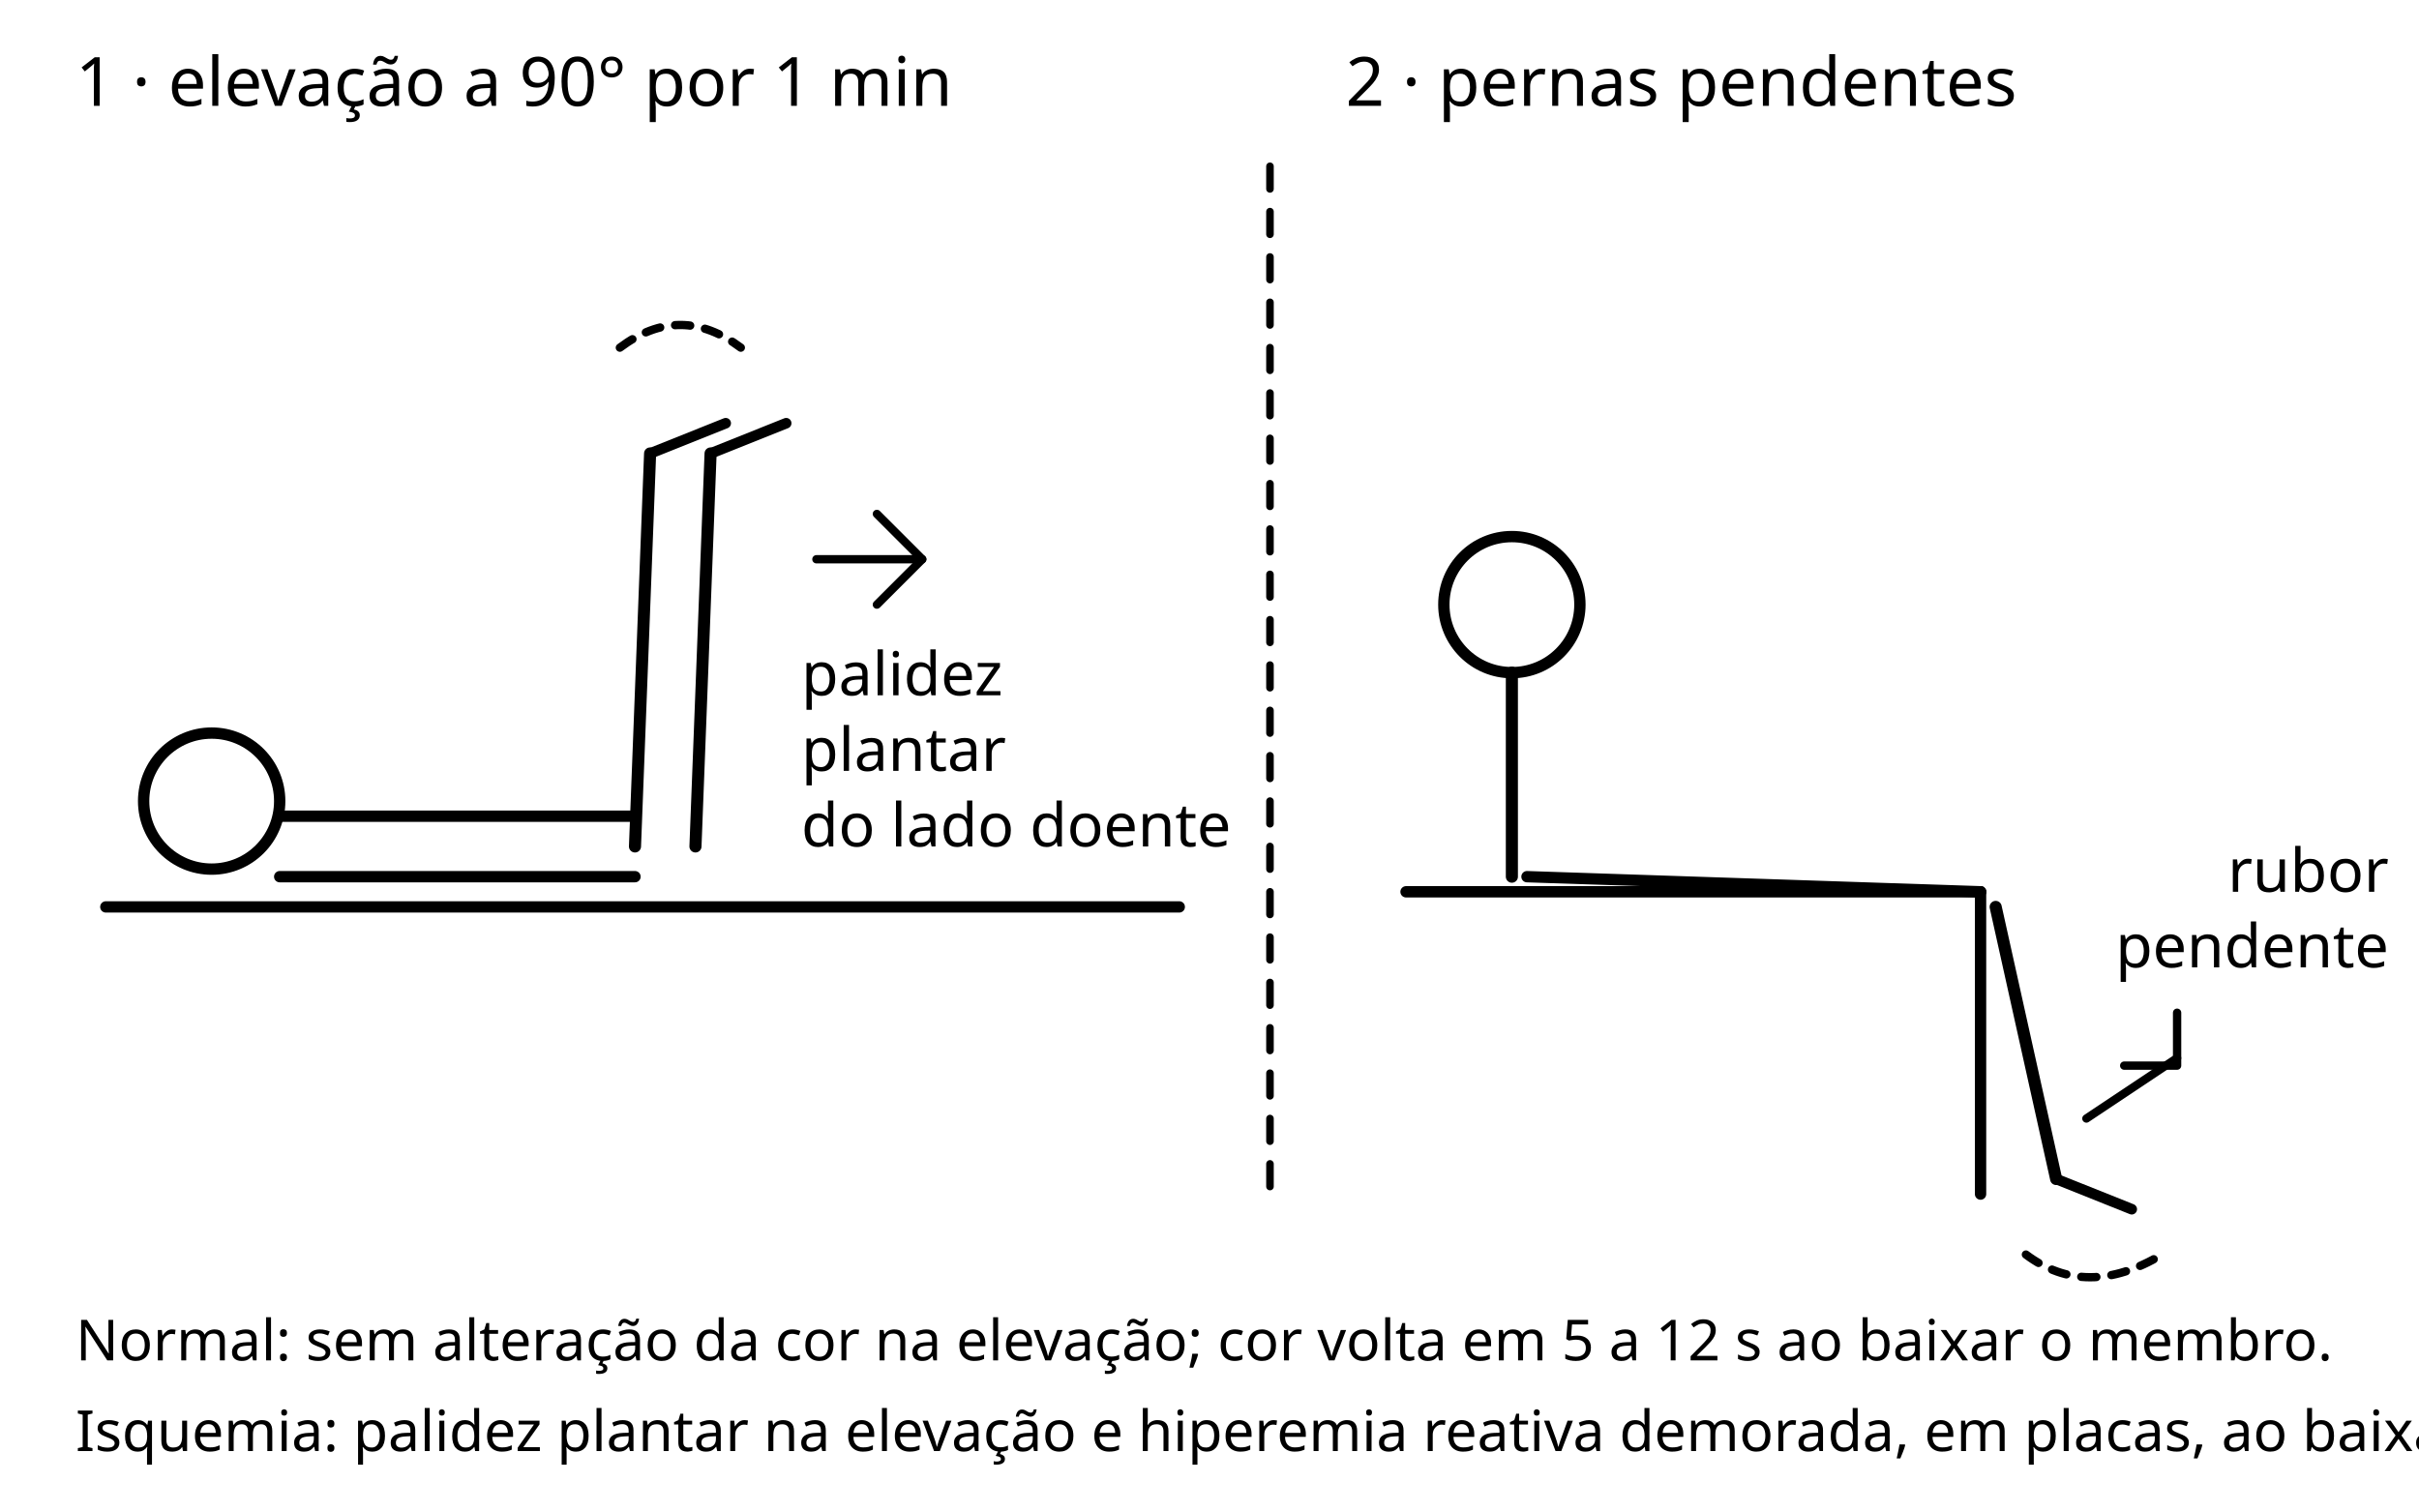
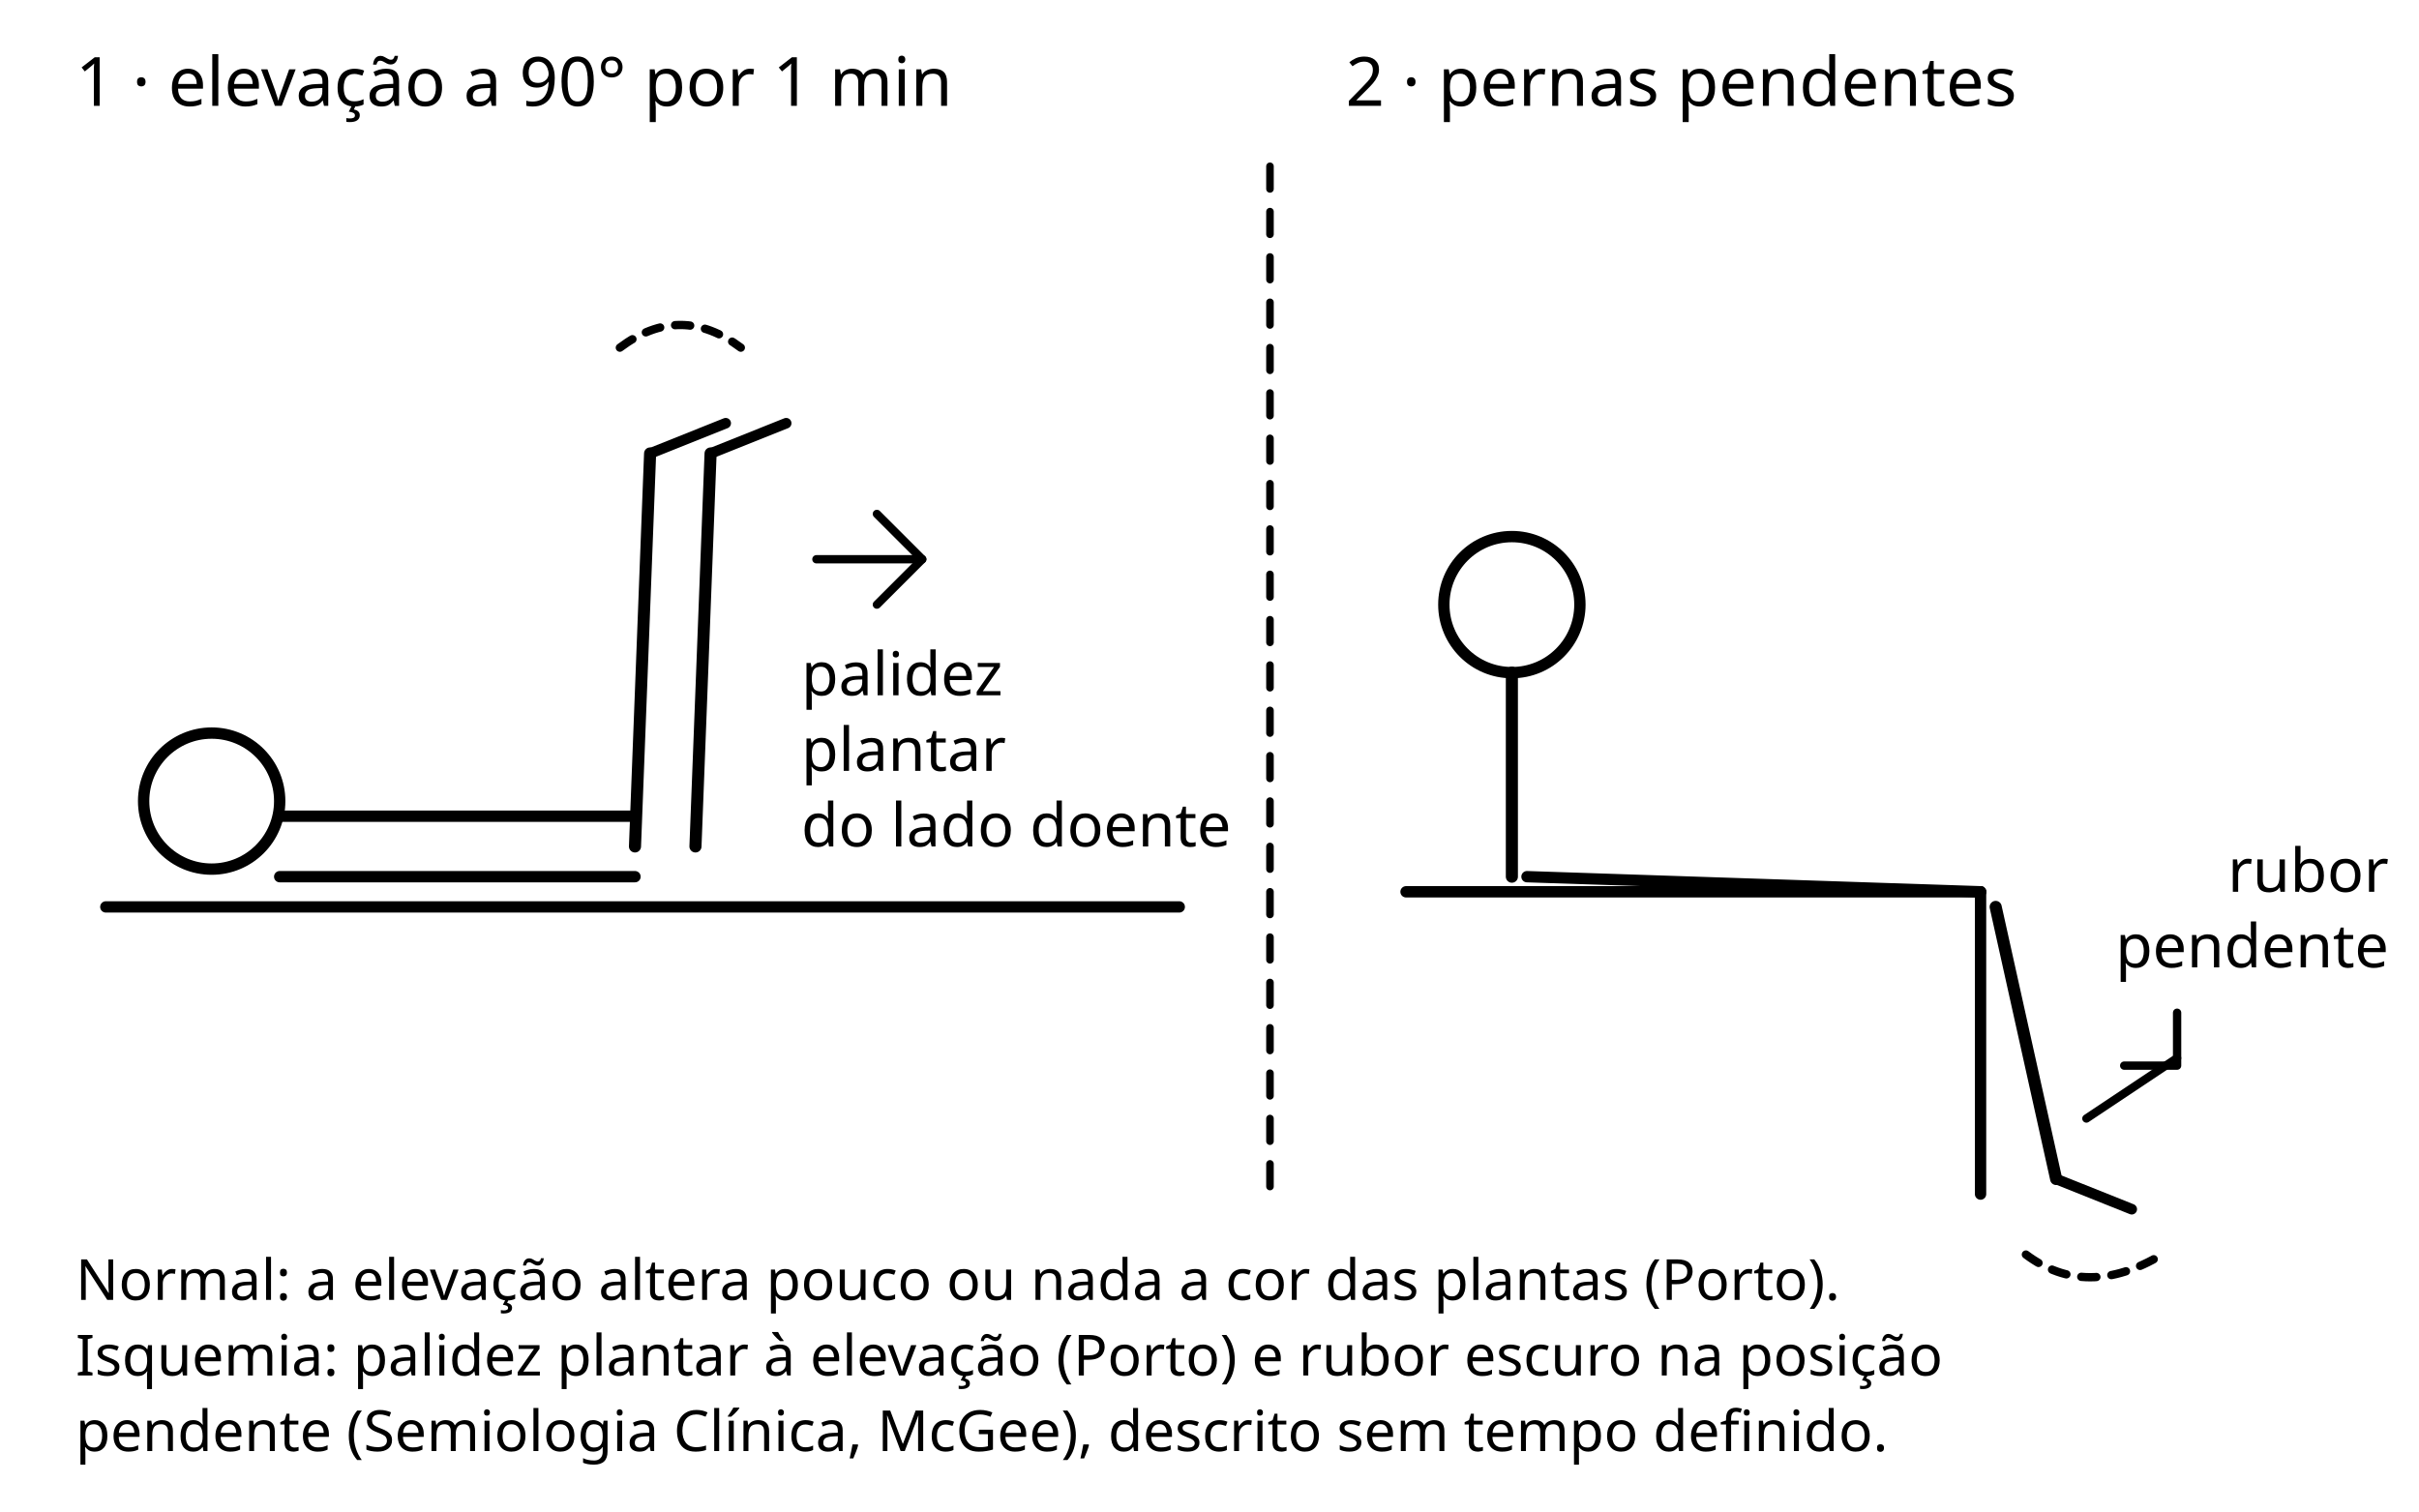
<svg xmlns="http://www.w3.org/2000/svg" viewBox="0 0 320 200" fill="none" stroke="currentColor" stroke-width="2" stroke-linecap="round" stroke-linejoin="round">
  <g font-family="sans-serif" font-size="9" fill="currentColor" stroke="none">
    <text x="10" y="14">1 · elevação a 90° por 1 min</text>
    <text x="178" y="14">2 · pernas pendentes</text>
  </g>
  <path d="M 168 22 L 168 158" stroke-width="1" stroke-dasharray="3 3" />
  <path d="M 14 120 L 156 120" stroke-width="1.5" />
  <circle cx="28" cy="106" r="9" stroke-width="1.5" />
  <path d="M 37 108 L 84 108" stroke-width="1.5" />
  <path d="M 37 116 L 84 116" stroke-width="1.5" />
  <path d="M 84 112 L 86 60" stroke-width="1.6" />
  <path d="M 86 60 L 96 56" stroke-width="1.4" />
  <path d="M 92 112 L 94 60" stroke-width="1.6" />
  <path d="M 94 60 L 104 56" stroke-width="1.4" />
  <path d="M 108 74 L 122 74" stroke-width="1.1" />
  <path d="M 116 68 L 122 74 L 116 80" stroke-width="1.1" />
  <g font-family="sans-serif" font-size="8" fill="currentColor" stroke="none">
    <text x="106" y="92">palidez</text>
    <text x="106" y="102">plantar</text>
    <text x="106" y="112">do lado doente</text>
  </g>
  <path d="M 82 46 Q 90 40, 98 46" stroke-width="1.1" stroke-dasharray="2 2" />
  <path d="M 186 118 L 262 118" stroke-width="1.5" />
  <path d="M 262 118 L 262 158" stroke-width="1.5" />
  <circle cx="200" cy="80" r="9" stroke-width="1.5" />
  <path d="M 200 89 L 200 116" stroke-width="1.6" />
  <path d="M 202 116 L 262 118" stroke-width="1.5" />
  <path d="M 264 120 L 272 156" stroke-width="1.6" />
  <path d="M 272 156 L 282 160" stroke-width="1.4" />
  <path d="M 288 140 L 276 148" stroke-width="1.1" />
  <path d="M 288 134 L 288 141 L 281 141" stroke-width="1.1" />
  <g font-family="sans-serif" font-size="8" fill="currentColor" stroke="none" text-anchor="end">
    <text x="316" y="118">rubor</text>
    <text x="316" y="128">pendente</text>
  </g>
  <path d="M 268 166 Q 276 172, 286 166" stroke-width="1.1" stroke-dasharray="2 2" />
  <g font-family="sans-serif" font-size="7.5" fill="currentColor" stroke="none">
-     <text x="10" y="180">Normal: sem alteração da cor na elevação; cor volta em 5 a 12 s ao baixar o membro.</text>
-     <text x="10" y="192">Isquemia: palidez plantar na elevação e hiperemia reativa demorada, em placas, ao baixar.</text>
+     <text x="10" y="172">Normal: a elevação altera pouco ou nada a cor das plantas (Porto).</text>
+     <text x="10" y="182">Isquemia: palidez plantar à elevação (Porto) e rubor escuro na posição</text>
+     <text x="10" y="192">pendente (Semiologia Clínica, McGee), descrito sem tempo definido.</text>
  </g>
</svg>
